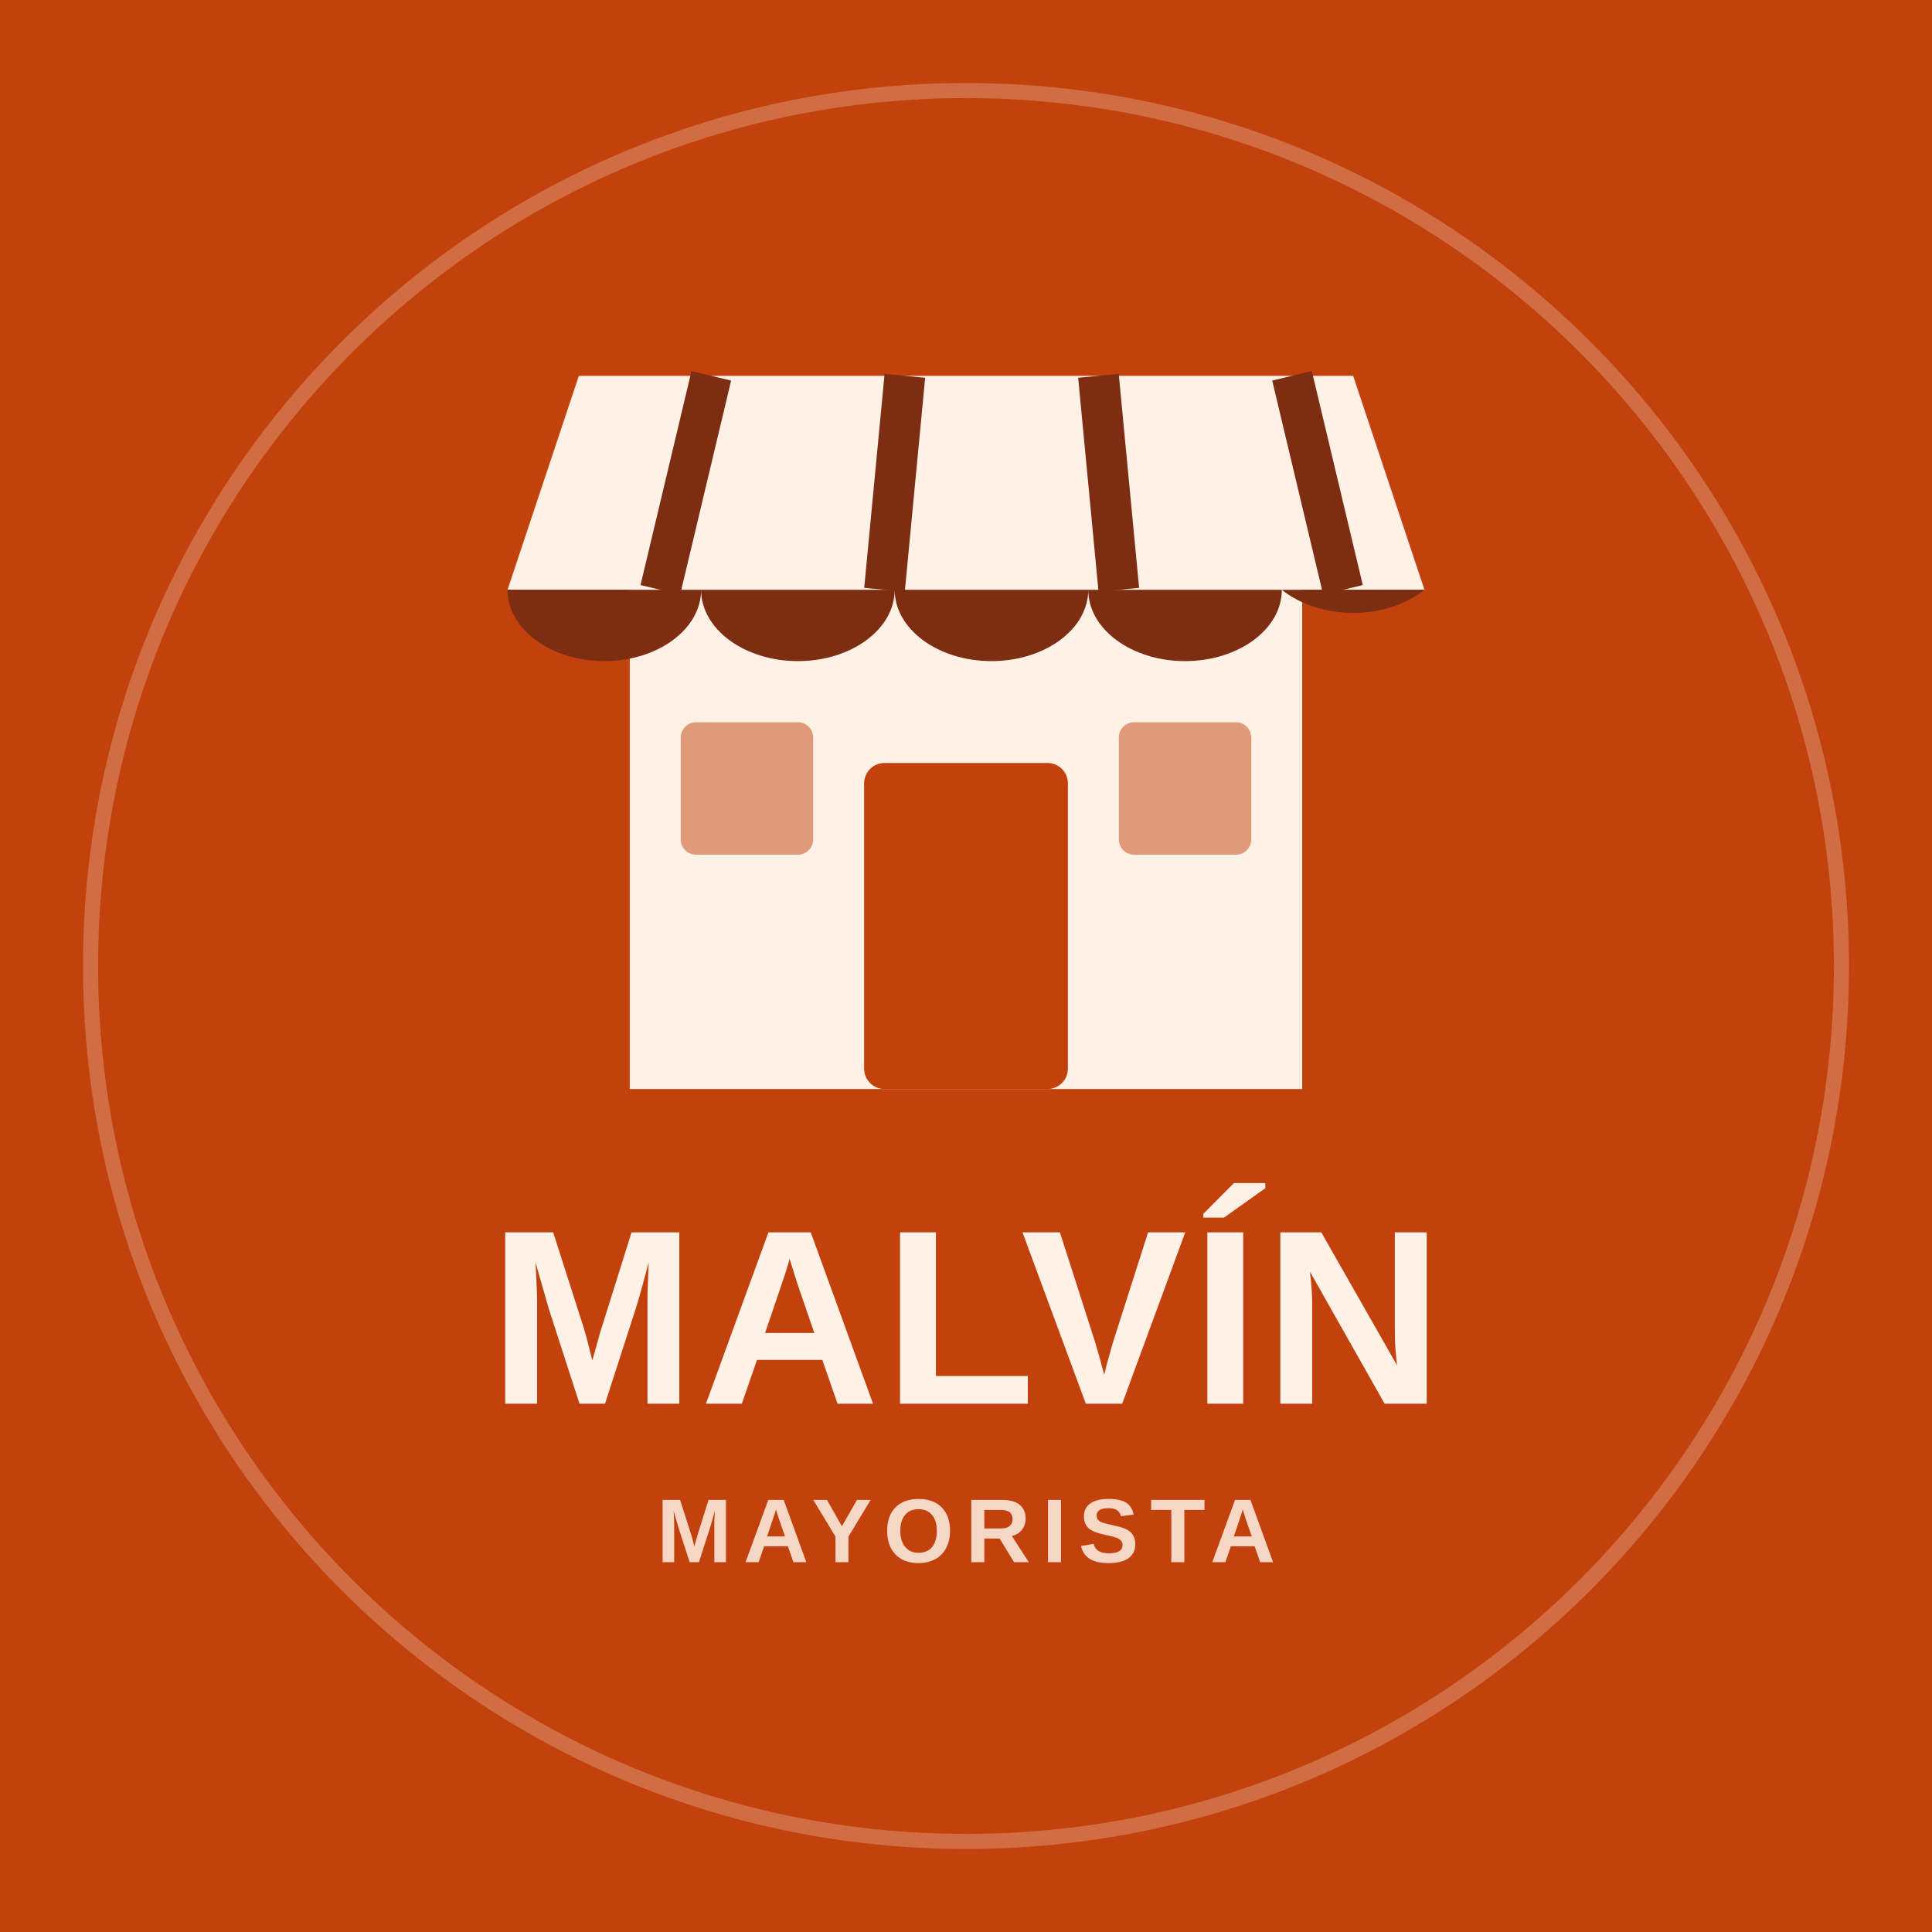
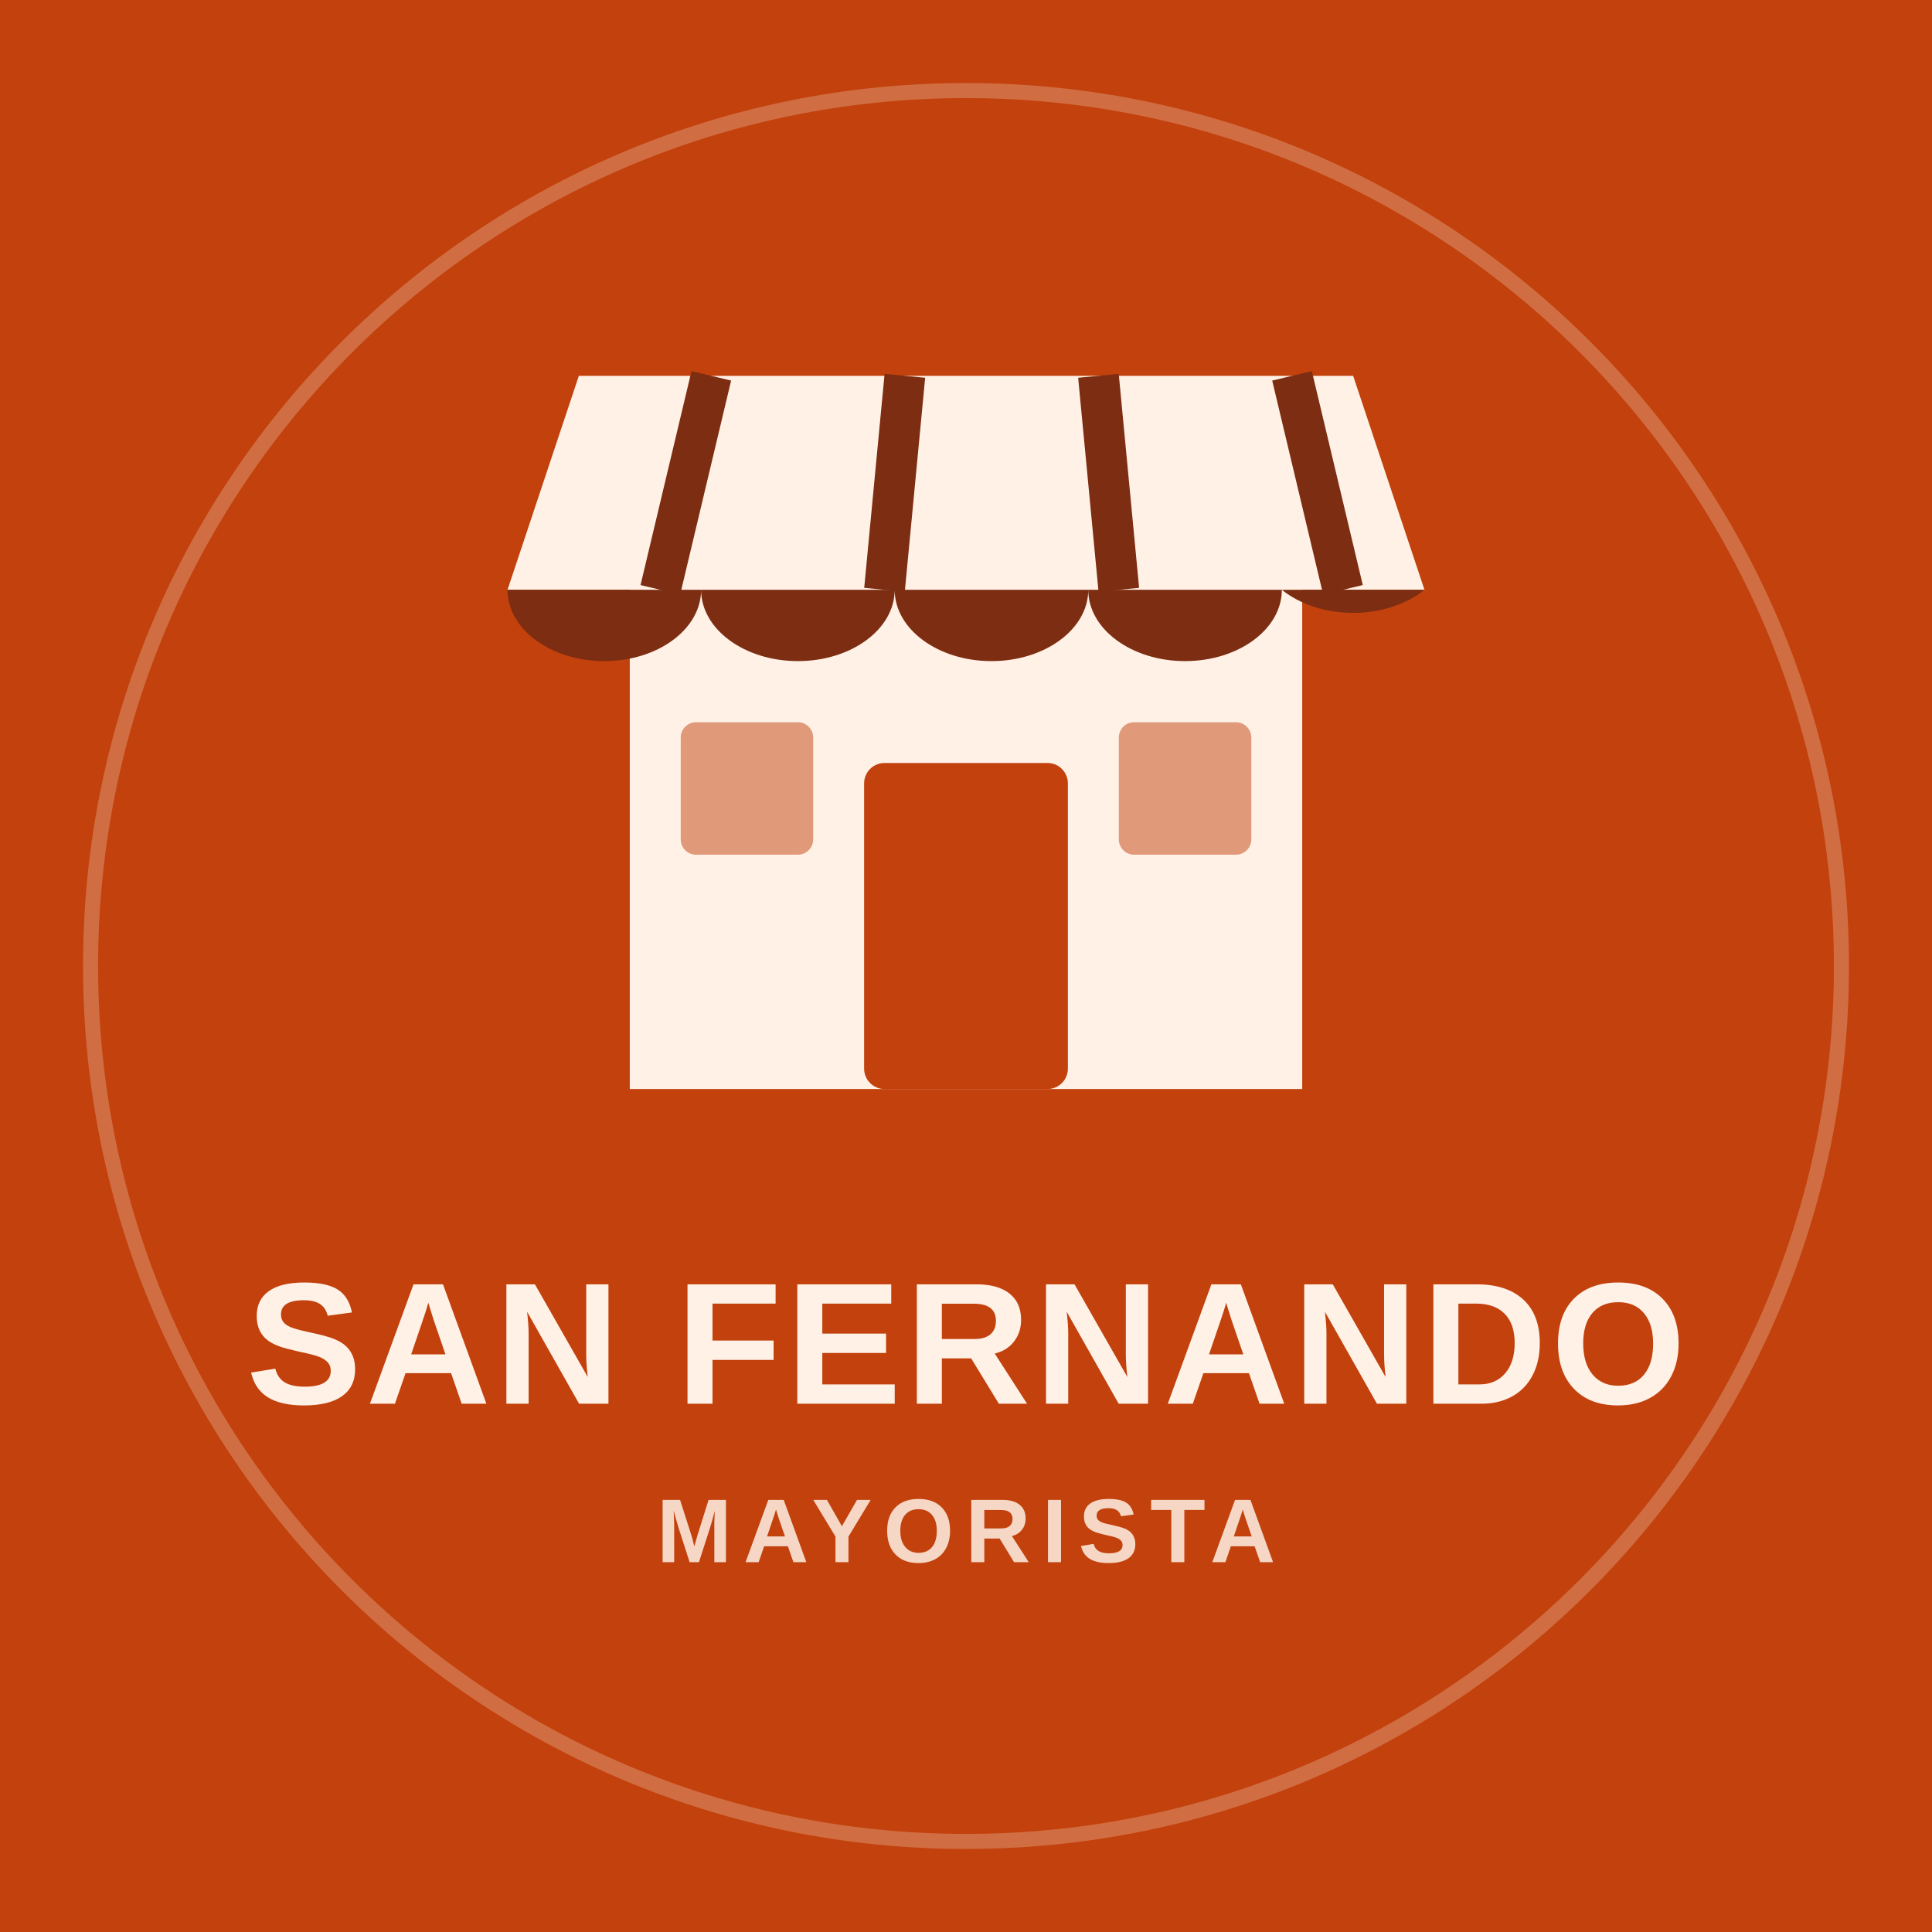
<svg xmlns="http://www.w3.org/2000/svg" viewBox="0 0 512 512" width="512" height="512">
  <rect width="512" height="512" fill="#C2410C" />
  <circle cx="256" cy="256" r="232" fill="none" stroke="#FFF1E6" stroke-opacity=".25" stroke-width="4" />
  <g transform="translate(256 186) scale(1.35) translate(-256 -196)">
    <rect x="190" y="170" width="132" height="102" fill="#FFF1E6" />
    <path d="M180 132h152l14 42H166z" fill="#FFF1E6" />
    <path d="M166 174a19 14 0 0 0 38 0a19 14 0 0 0 38 0a19 14 0 0 0 38 0a19 14 0 0 0 38 0a19 14 0 0 0 28 0" fill="#7C2D12" />
    <path d="M206 132l-10 42M244 132l-4 42M282 132l4 42M320 132l10 42" stroke="#7C2D12" stroke-width="8" />
    <rect x="236" y="208" width="40" height="64" rx="4" fill="#C2410C" />
    <rect x="200" y="200" width="26" height="26" rx="3" fill="#C2410C" opacity=".5" />
    <rect x="286" y="200" width="26" height="26" rx="3" fill="#C2410C" opacity=".5" />
  </g>
-   <text x="256" y="372" text-anchor="middle" font-family="'Segoe UI', 'Helvetica Neue', Arial, sans-serif" font-size="66" font-weight="800" letter-spacing="1" fill="#FFF1E6">MALVÍN</text>
+   <text x="256" y="372" text-anchor="middle" font-family="'Segoe UI', 'Helvetica Neue', Arial, sans-serif" font-size="46" font-weight="800" letter-spacing="1" fill="#FFF1E6">SAN FERNANDO</text>
  <text x="256" y="414" text-anchor="middle" font-family="'Segoe UI', 'Helvetica Neue', Arial, sans-serif" font-size="24" font-weight="600" letter-spacing="3" fill="#FFF1E6" fill-opacity=".85">MAYORISTA</text>
</svg>
